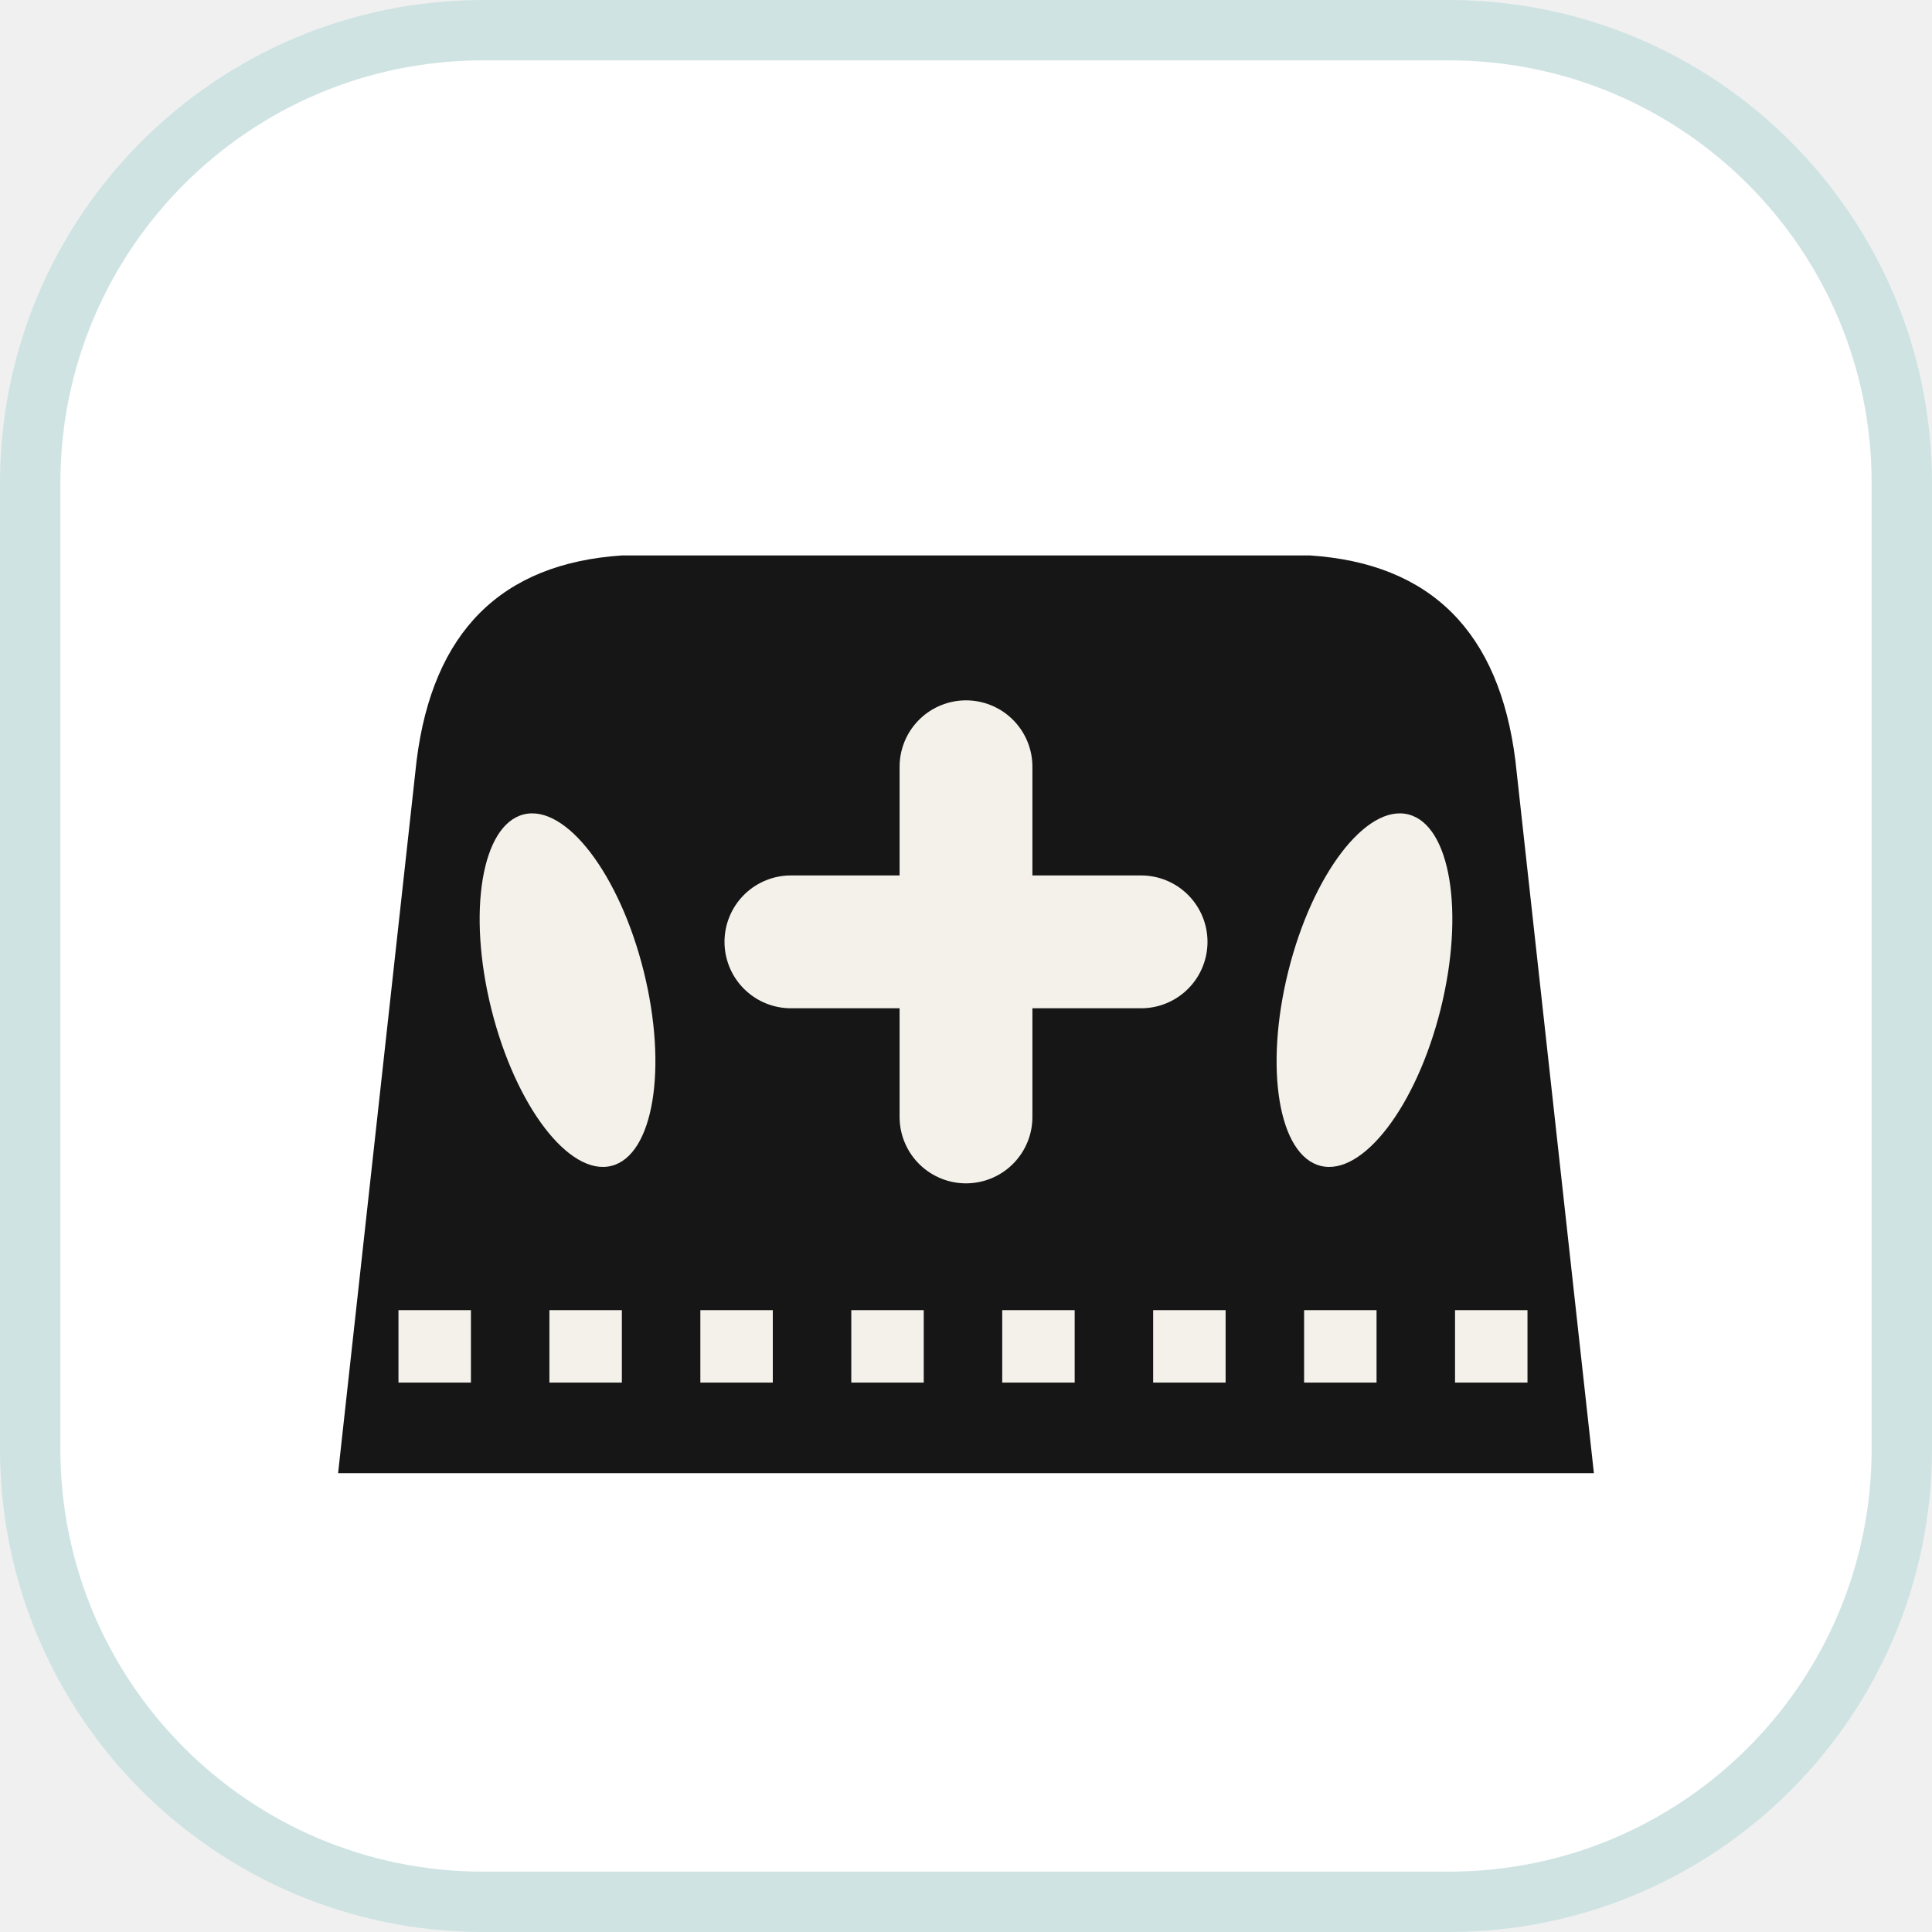
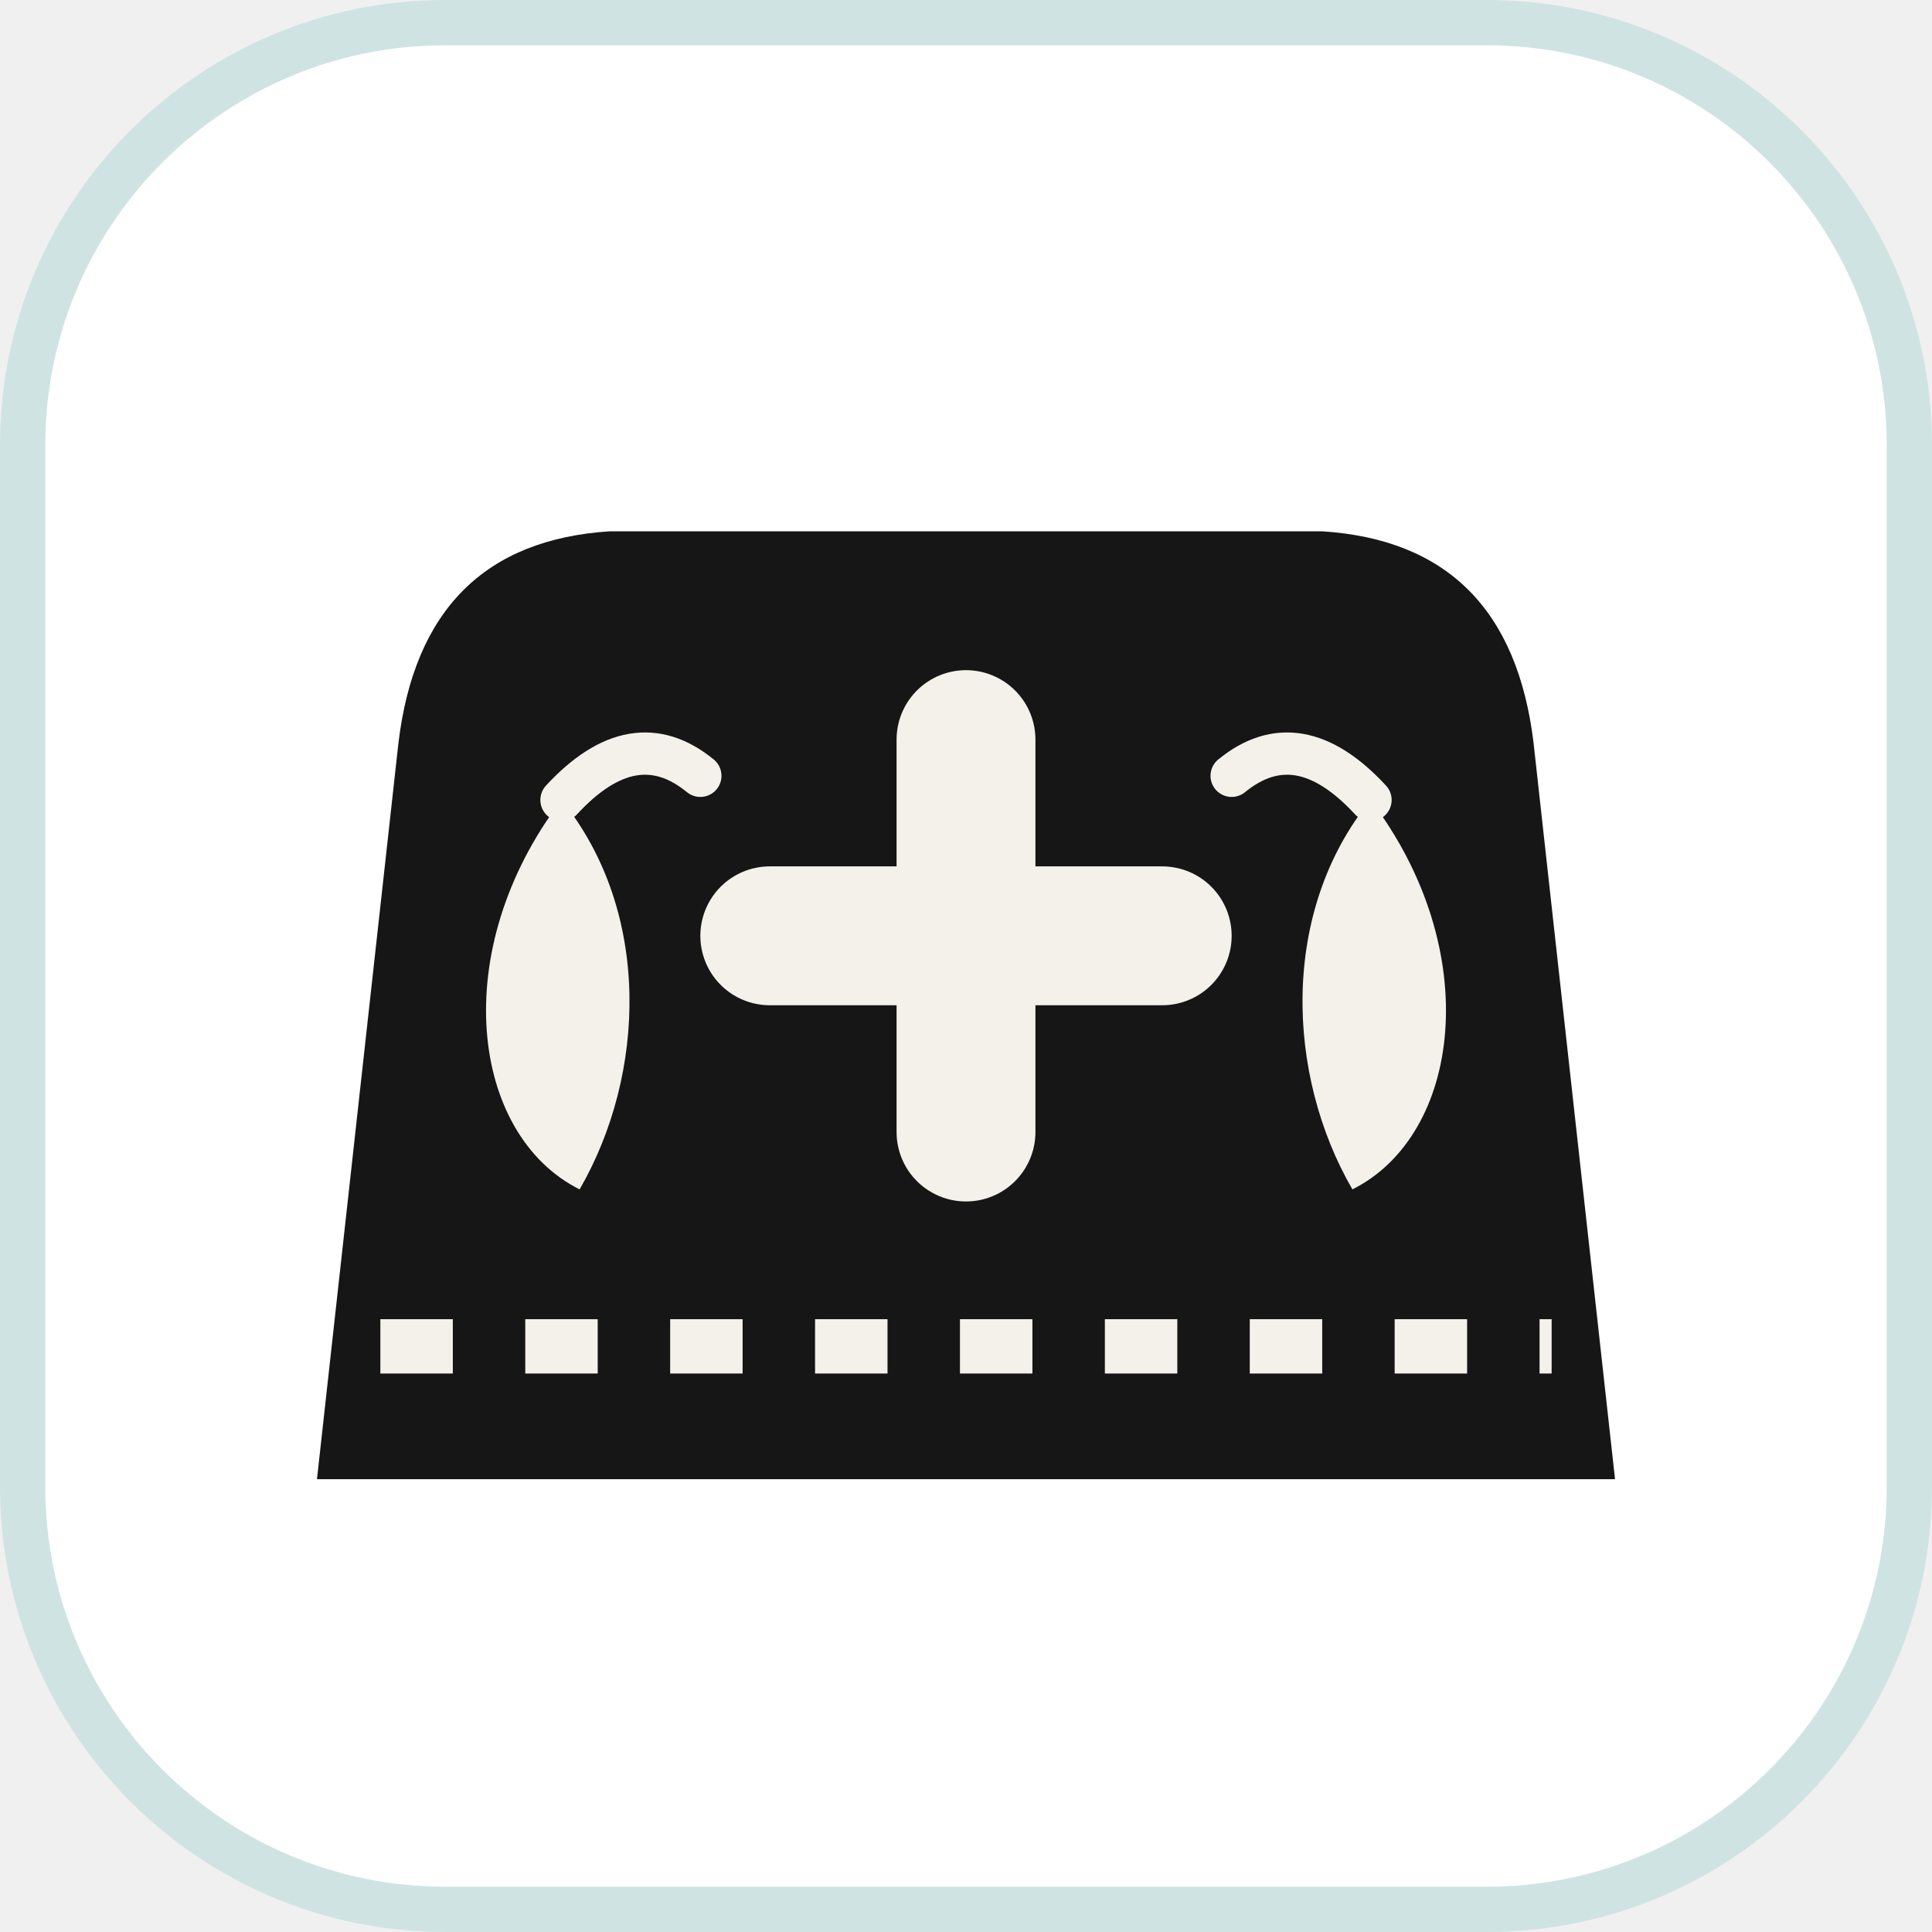
- <svg xmlns="http://www.w3.org/2000/svg" viewBox="0 0 32 32">
-   <rect x="0.5" y="0.5" width="31" height="31" rx="7.5" fill="#FFFFFF" stroke="#CFE3E3" />
-   <path d="M5.6 24.4L6.9 12.6Q7.3 9.4 10.3 9.2L21.7 9.2Q24.7 9.4 25.1 12.6L26.4 24.4Z" fill="#161616" />
-   <path d="M6.6 22.3h18.8" stroke="#F4F1EA" stroke-width="1.2" stroke-dasharray="1.2 1.3" />
-   <ellipse cx="9.4" cy="16.4" rx="1.3" ry="3" fill="#F4F1EA" transform="rotate(-14 9.4 16.4)" />
-   <ellipse cx="22.6" cy="16.4" rx="1.3" ry="3" fill="#F4F1EA" transform="rotate(14 22.6 16.4)" />
-   <path d="M16 12.7v5.8M13.1 15.6h5.8" stroke="#F4F1EA" stroke-width="2.2" stroke-linecap="round" />
+ <svg xmlns="http://www.w3.org/2000/svg" viewBox="0 0 64 64">
+   <rect x="0.75" y="0.75" width="62.5" height="62.5" rx="14" fill="#FFFFFF" stroke="#CFE3E3" stroke-width="1.5" />
+   <path d="M10.5 49L13.2 24.6Q14 18 20.2 17.6L43.8 17.6Q50 18 50.8 24.6L53.5 49Z" fill="#161616" />
+   <path d="M12.6 44.6H51.4" stroke="#F4F1EA" stroke-width="1.8" stroke-dasharray="2.4 2.4" />
+   <path d="M18.6 26.5C14.8 31.5 15.6 37.6 19.2 39.4C21.4 35.6 21.6 30.2 18.6 26.5Z" fill="#F4F1EA" />
+   <path d="M18.6 26.5q2.4-2.6 4.6-.8" stroke="#F4F1EA" stroke-width="1.4" fill="none" stroke-linecap="round" />
+   <path d="M45.4 26.5C49.2 31.5 48.4 37.6 44.8 39.4C42.6 35.6 42.4 30.2 45.4 26.5Z" fill="#F4F1EA" />
+   <path d="M45.4 26.5q-2.4-2.6-4.6-.8" stroke="#F4F1EA" stroke-width="1.4" fill="none" stroke-linecap="round" />
+   <path d="M32 24.5v13M25.5 31h13" stroke="#F4F1EA" stroke-width="4.6" stroke-linecap="round" />
</svg>
